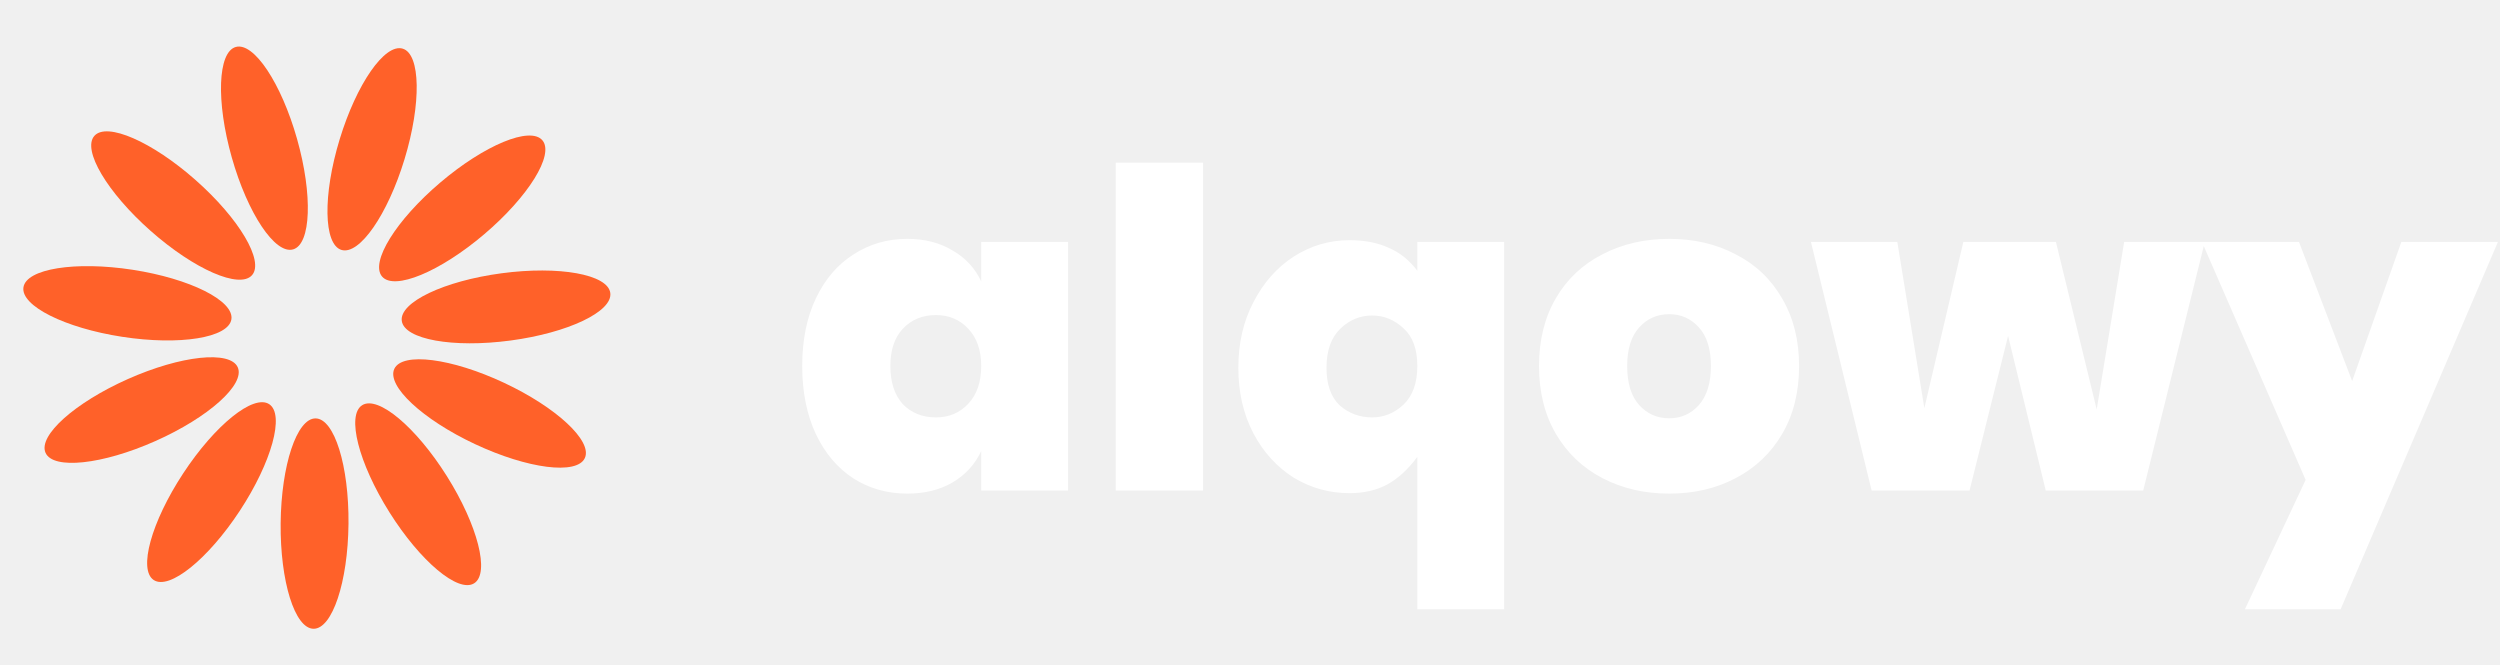
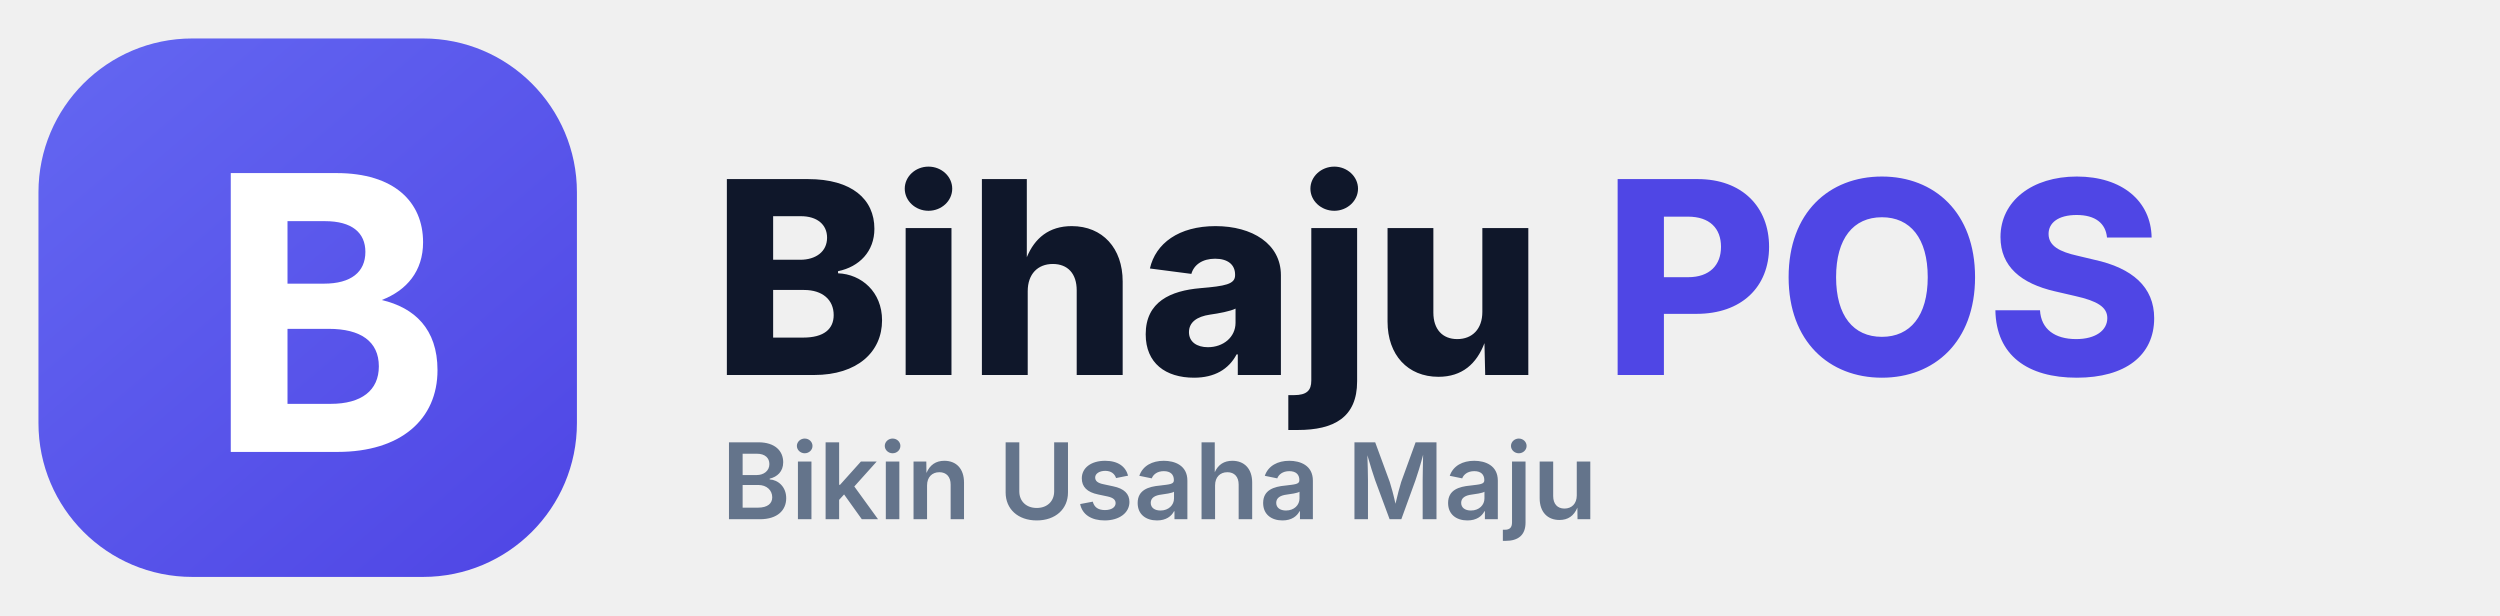
- <svg xmlns="http://www.w3.org/2000/svg" width="158" height="42" viewBox="0 0 158 42" fill="none">
-   <path d="M22.025 33.111C22.061 29.44 21.13 26.454 19.946 26.443C18.762 26.431 17.773 29.398 17.737 33.07C17.701 36.741 18.632 39.727 19.816 39.738C21 39.75 21.989 36.783 22.025 33.111Z" fill="#FF6129" />
-   <path d="M15.158 32.278C17.173 29.209 18.004 26.194 17.014 25.544C16.024 24.894 13.588 26.855 11.573 29.924C9.558 32.993 8.727 36.008 9.716 36.658C10.706 37.308 13.142 35.347 15.158 32.278Z" fill="#FF6129" />
-   <path d="M9.823 27.874C13.178 26.382 15.507 24.296 15.026 23.214C14.545 22.132 11.435 22.464 8.081 23.956C4.726 25.449 2.397 27.535 2.878 28.617C3.359 29.699 6.469 29.367 9.823 27.874Z" fill="#FF6129" />
-   <path d="M14.624 20.18C14.804 19.009 12.008 17.608 8.379 17.049C4.75 16.491 1.662 16.986 1.482 18.157C1.302 19.327 4.098 20.729 7.727 21.287C11.356 21.846 14.444 21.35 14.624 20.18Z" fill="#FF6129" />
-   <path d="M15.927 17.392C16.711 16.505 15.116 13.814 12.365 11.383C9.614 8.951 6.748 7.699 5.964 8.587C5.18 9.474 6.774 12.164 9.525 14.596C12.277 17.027 15.142 18.279 15.927 17.392Z" fill="#FF6129" />
-   <path d="M18.521 15.762C19.66 15.44 19.774 12.315 18.774 8.782C17.774 5.249 16.04 2.646 14.901 2.969C13.761 3.291 13.648 6.416 14.648 9.949C15.648 13.482 17.382 16.085 18.521 15.762Z" fill="#FF6129" />
-   <path d="M25.567 10.059C26.636 6.547 26.584 3.42 25.452 3.075C24.319 2.73 22.534 5.298 21.465 8.811C20.395 12.323 20.447 15.45 21.58 15.795C22.713 16.14 24.498 13.572 25.567 10.059Z" fill="#FF6129" />
-   <path d="M30.601 14.805C33.399 12.428 35.046 9.769 34.279 8.867C33.513 7.965 30.623 9.16 27.825 11.537C25.027 13.915 23.38 16.573 24.146 17.476C24.913 18.378 27.803 17.183 30.601 14.805Z" fill="#FF6129" />
-   <path d="M32.266 21.521C35.905 21.035 38.728 19.689 38.571 18.515C38.414 17.341 35.336 16.785 31.697 17.271C28.058 17.758 25.235 19.104 25.392 20.278C25.549 21.452 28.627 22.008 32.266 21.521Z" fill="#FF6129" />
-   <path d="M36.96 28.953C37.463 27.881 35.175 25.748 31.85 24.19C28.526 22.632 25.423 22.238 24.921 23.311C24.418 24.383 26.706 26.515 30.031 28.073C33.355 29.631 36.458 30.025 36.96 28.953Z" fill="#FF6129" />
-   <path d="M29.967 36.864C30.97 36.234 30.198 33.203 28.244 30.095C26.289 26.987 23.892 24.978 22.89 25.608C21.887 26.238 22.659 29.269 24.613 32.377C26.568 35.486 28.965 37.494 29.967 36.864Z" fill="#FF6129" />
-   <path d="M57.336 15.096C58.437 15.096 59.389 15.339 60.192 15.824C61.013 16.291 61.62 16.944 62.012 17.784V15.292H67.5V31H62.012V28.508C61.62 29.348 61.013 30.011 60.192 30.496C59.389 30.963 58.437 31.196 57.336 31.196C56.085 31.196 54.956 30.879 53.948 30.244C52.94 29.591 52.147 28.657 51.568 27.444C50.989 26.212 50.7 24.775 50.7 23.132C50.7 21.489 50.989 20.061 51.568 18.848C52.147 17.635 52.94 16.711 53.948 16.076C54.956 15.423 56.085 15.096 57.336 15.096ZM59.156 19.912C58.297 19.912 57.597 20.201 57.056 20.78C56.533 21.34 56.272 22.124 56.272 23.132C56.272 24.159 56.533 24.961 57.056 25.54C57.597 26.1 58.297 26.38 59.156 26.38C59.977 26.38 60.659 26.091 61.2 25.512C61.741 24.933 62.012 24.14 62.012 23.132C62.012 22.143 61.741 21.359 61.2 20.78C60.659 20.201 59.977 19.912 59.156 19.912ZM76.032 10.28V31H70.516V10.28H76.032ZM85.29 15.18C86.243 15.18 87.064 15.339 87.754 15.656C88.464 15.955 89.07 16.44 89.575 17.112V15.292H95.062V38.504H89.575V28.872C89.014 29.637 88.389 30.216 87.698 30.608C87.008 30.981 86.205 31.168 85.29 31.168C84.021 31.168 82.845 30.841 81.763 30.188C80.698 29.516 79.849 28.583 79.215 27.388C78.58 26.175 78.263 24.793 78.263 23.244C78.263 21.695 78.58 20.313 79.215 19.1C79.849 17.868 80.698 16.907 81.763 16.216C82.845 15.525 84.021 15.18 85.29 15.18ZM86.719 19.94C85.953 19.94 85.281 20.22 84.703 20.78C84.124 21.34 83.835 22.161 83.835 23.244C83.835 24.308 84.115 25.101 84.674 25.624C85.253 26.128 85.934 26.38 86.719 26.38C87.465 26.38 88.128 26.109 88.707 25.568C89.285 25.008 89.575 24.196 89.575 23.132C89.575 22.068 89.285 21.275 88.707 20.752C88.128 20.211 87.465 19.94 86.719 19.94ZM105.498 15.096C107.066 15.096 108.466 15.423 109.698 16.076C110.949 16.711 111.929 17.644 112.638 18.876C113.348 20.089 113.702 21.508 113.702 23.132C113.702 24.775 113.348 26.203 112.638 27.416C111.929 28.629 110.949 29.563 109.698 30.216C108.466 30.869 107.066 31.196 105.498 31.196C103.93 31.196 102.521 30.869 101.27 30.216C100.02 29.563 99.04 28.629 98.33 27.416C97.621 26.203 97.266 24.775 97.266 23.132C97.266 21.489 97.621 20.061 98.33 18.848C99.04 17.635 100.02 16.711 101.27 16.076C102.521 15.423 103.93 15.096 105.498 15.096ZM105.498 19.856C104.733 19.856 104.098 20.136 103.594 20.696C103.09 21.256 102.838 22.068 102.838 23.132C102.838 24.215 103.09 25.036 103.594 25.596C104.098 26.156 104.733 26.436 105.498 26.436C106.245 26.436 106.87 26.156 107.374 25.596C107.878 25.017 108.13 24.196 108.13 23.132C108.13 22.068 107.878 21.256 107.374 20.696C106.87 20.136 106.245 19.856 105.498 19.856ZM139.343 15.292L135.451 31H129.291L126.911 21.228L124.475 31H118.287L114.451 15.292H119.911L121.619 25.792L124.083 15.292H129.935L132.511 25.876L134.247 15.292H139.343ZM145.296 15.292L148.656 24.084L151.764 15.292H157.868L147.928 38.504H141.88L145.716 30.328L139.164 15.292H145.296Z" fill="white" />
+ <svg xmlns="http://www.w3.org/2000/svg" viewBox="0 0 260 64" fill="none">
+   <defs>
+     <linearGradient id="g" x1="8" y1="4" x2="56" y2="60" gradientUnits="userSpaceOnUse">
+       <stop stop-color="#6366f1" />
+       <stop offset="1" stop-color="#4f46e5" />
+     </linearGradient>
+   </defs>
+   <rect x="4" y="4" width="56" height="56" rx="16" fill="url(#g)" />
+   <path d="M24 18h11c6 0 9 3 9 7.2 0 3-1.7 5-4.3 6 3.4.8 5.8 3 5.8 7.3 0 5.1-3.8 8.5-10.4 8.5H24V18zm9.7 11.5c2.8 0 4.3-1.2 4.3-3.3 0-2-1.4-3.2-4.2-3.2h-3.9v6.5h3.8zm.7 12.5c3.2 0 5-1.4 5-3.9 0-2.6-1.9-3.9-5.2-3.9h-4.3v7.8h4.5z" fill="#fff" />
+   <text x="74" y="39" font-family="Inter, Arial, sans-serif" font-size="28" font-weight="800" fill="#0f172a">Bihaju <tspan fill="#4f46e5">POS</tspan>
+   </text>
+   <text x="75" y="54" font-family="Inter, Arial, sans-serif" font-size="11" font-weight="600" fill="#64748b">Bikin Usaha Maju</text>
</svg>
